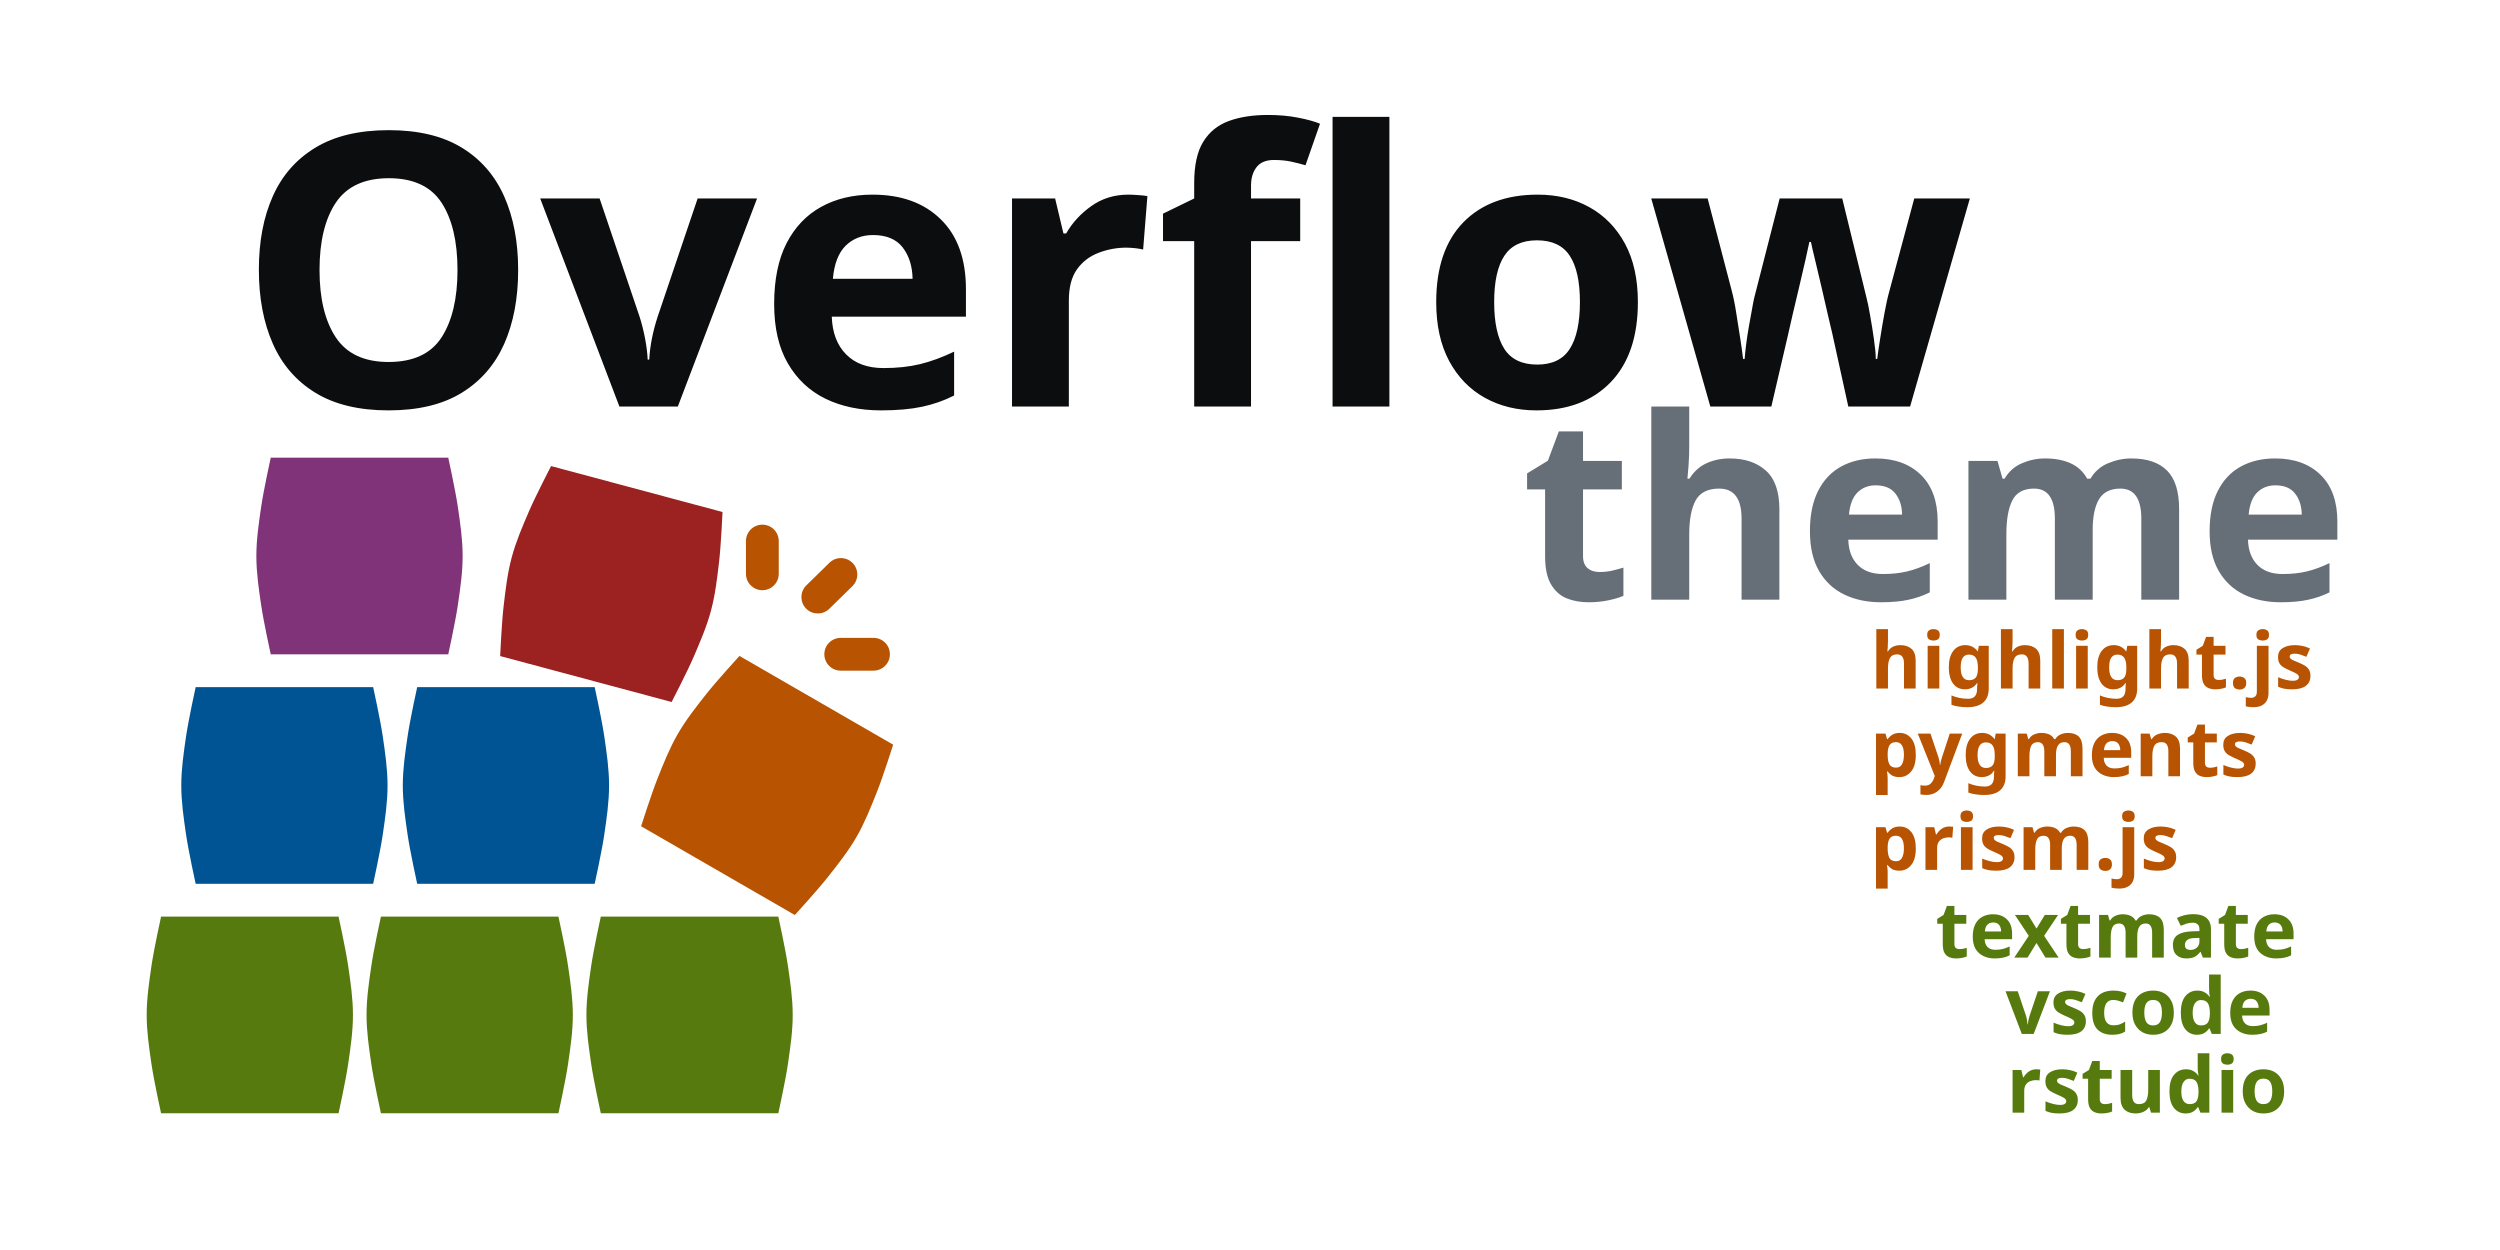
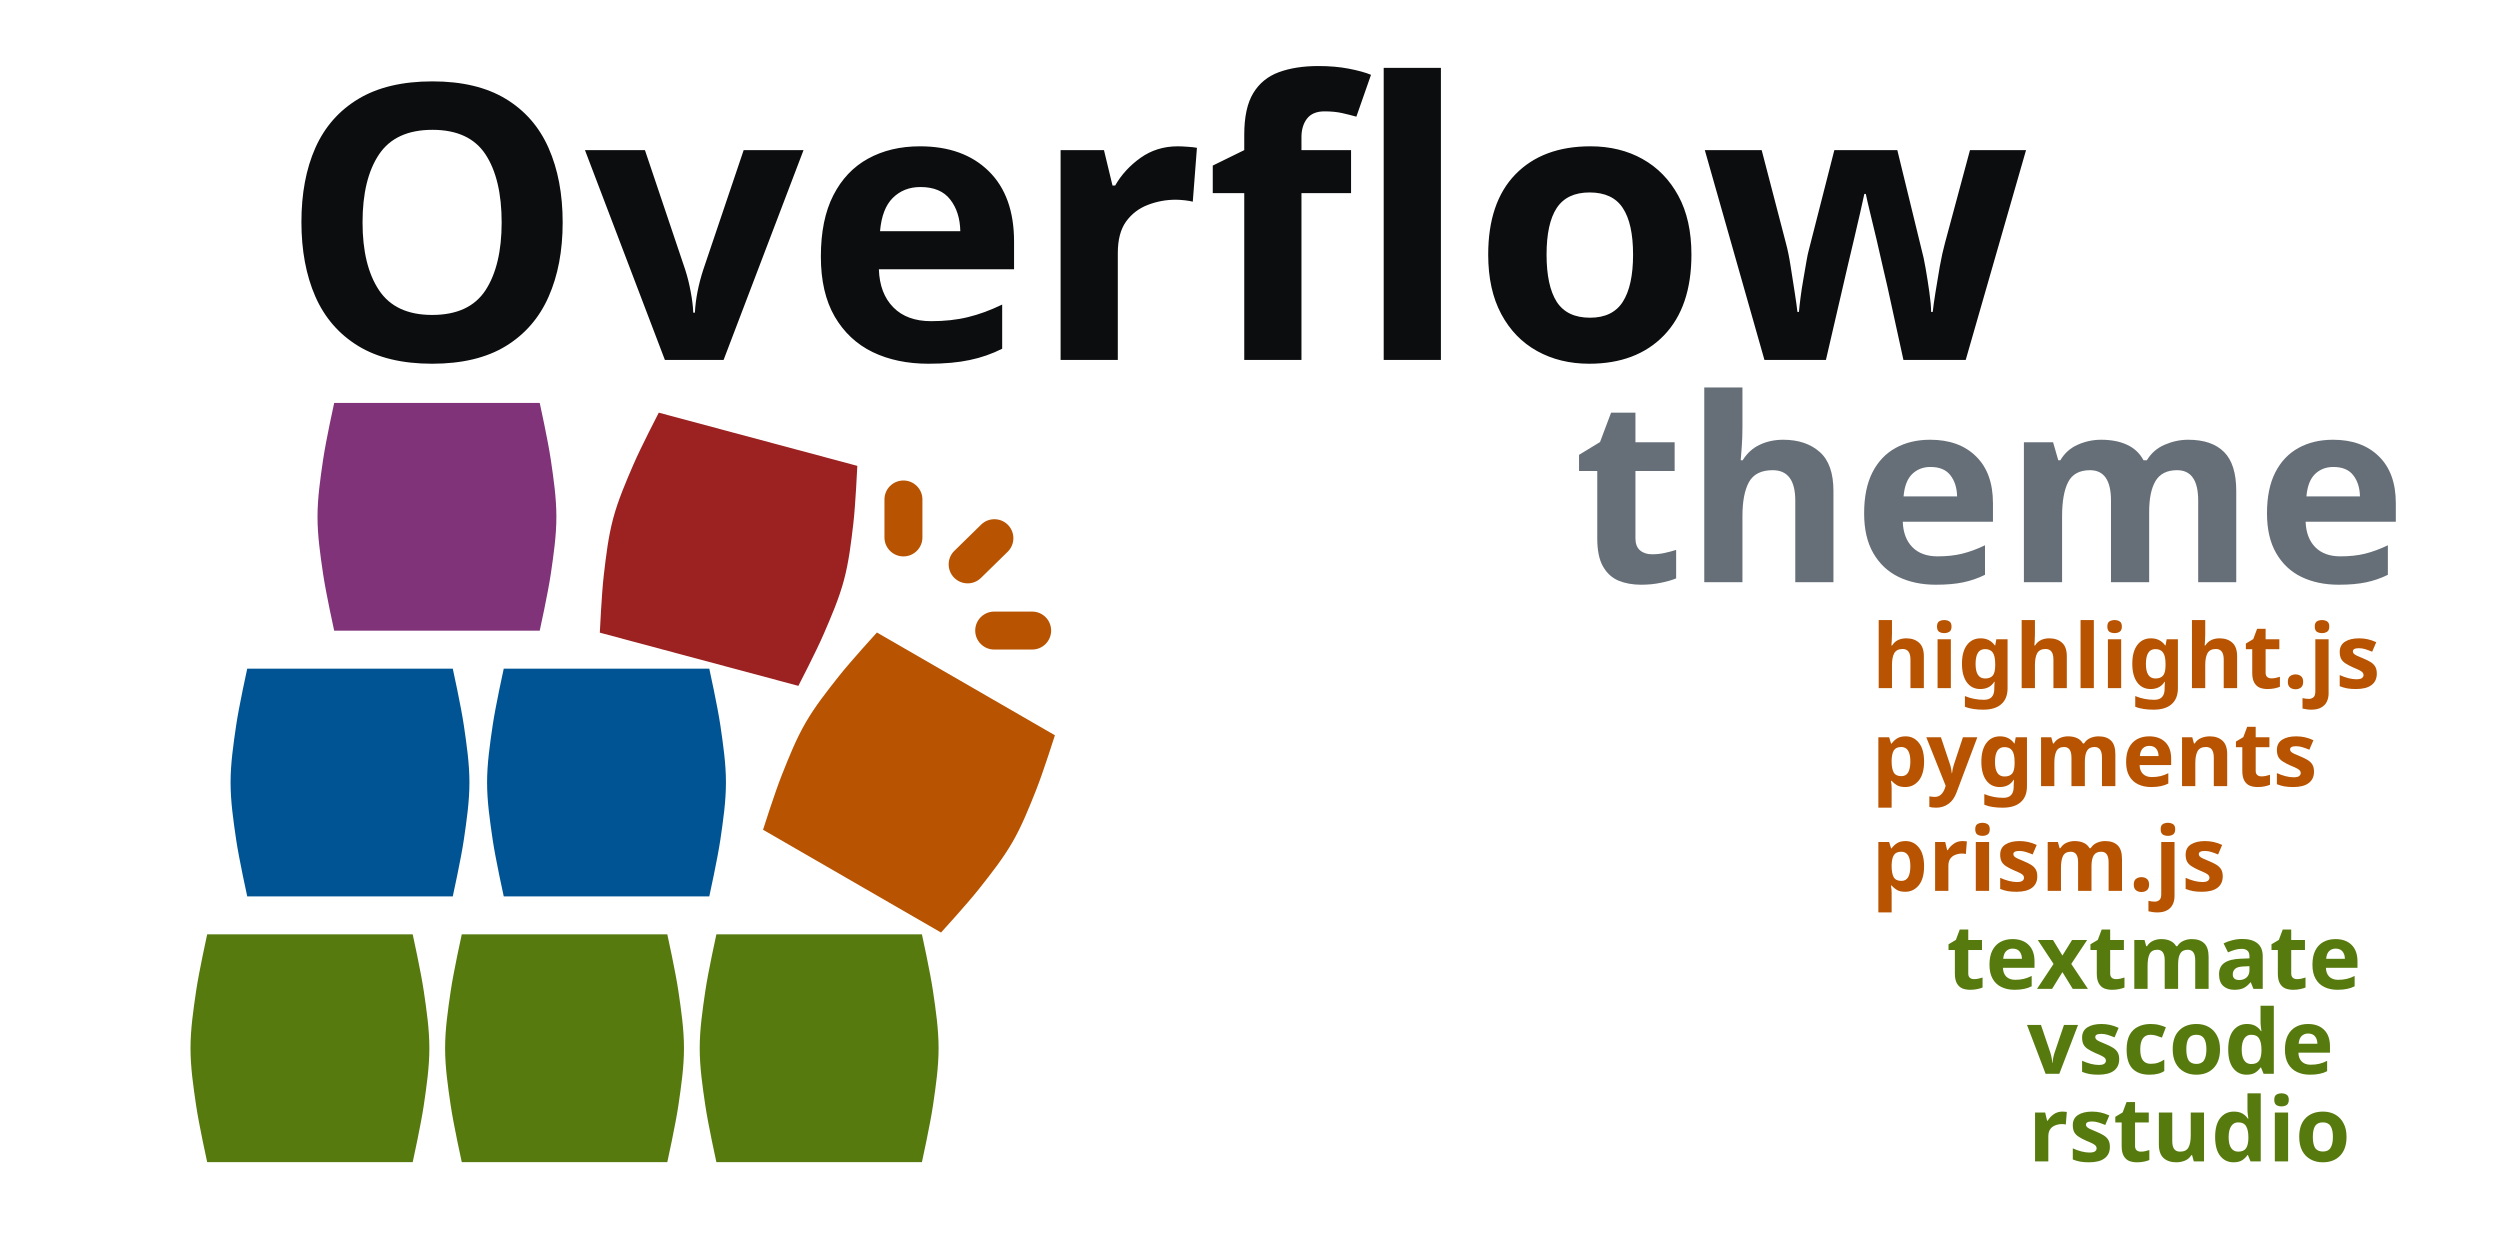
<svg xmlns="http://www.w3.org/2000/svg" xmlns:xlink="http://www.w3.org/1999/xlink" width="1280" height="640" viewBox="0 0 338.667 169.333" version="1.1" id="svg1" xml:space="preserve">
  <defs id="defs1">
    <rect x="103.29" y="112.404" width="838.472" height="261.263" id="rect2" />
    <linearGradient id="swatch299">
      <stop style="stop-color:#000000;stop-opacity:1;" offset="0" id="stop299" />
    </linearGradient>
    <linearGradient id="swatch298">
      <stop style="stop-color:#000000;stop-opacity:1;" offset="0" id="stop298" />
    </linearGradient>
    <linearGradient id="swatch297">
      <stop style="stop-color:#000000;stop-opacity:1;" offset="0" id="stop297" />
    </linearGradient>
    <linearGradient id="swatch296">
      <stop style="stop-color:#000000;stop-opacity:1;" offset="0" id="stop296" />
    </linearGradient>
    <linearGradient id="swatch295">
      <stop style="stop-color:#000000;stop-opacity:1;" offset="0" id="stop295" />
    </linearGradient>
    <linearGradient id="swatch294">
      <stop style="stop-color:#000000;stop-opacity:1;" offset="0" id="stop294" />
    </linearGradient>
    <linearGradient id="swatch10">
      <stop style="stop-color:#84fba2;stop-opacity:1;" offset="0" id="stop10" />
    </linearGradient>
    <linearGradient id="swatch9">
      <stop style="stop-color:#f36a66;stop-opacity:1;" offset="0" id="stop9" />
    </linearGradient>
    <linearGradient id="swatch8">
      <stop style="stop-color:#ffb793;stop-opacity:1;" offset="0" id="stop8" />
    </linearGradient>
    <linearGradient id="swatch7">
      <stop style="stop-color:#93b4ff;stop-opacity:1;" offset="0" id="stop7" />
    </linearGradient>
    <linearGradient id="swatch6">
      <stop style="stop-color:#ff8adb;stop-opacity:1;" offset="0" id="stop6" />
    </linearGradient>
    <linearGradient id="swatch5">
      <stop style="stop-color:#f3e4a2;stop-opacity:1;" offset="0" id="stop5" />
    </linearGradient>
    <linearGradient id="swatch3">
      <stop style="stop-color:#000000;stop-opacity:1;" offset="0" id="stop3" />
    </linearGradient>
    <linearGradient id="swatch11">
      <stop style="stop-color:#ff8adb;stop-opacity:1;" offset="0" id="stop11" />
    </linearGradient>
    <rect x="215.694" y="177.72" width="714.754" height="141.817" id="rect1" />
    <linearGradient xlink:href="#swatch11" id="linearGradient11" x1="42.781" y1="15.409" x2="297.555" y2="15.409" gradientUnits="userSpaceOnUse" />
    <linearGradient id="swatch136">
      <stop style="stop-color:#2b2836;stop-opacity:1;" offset="0" id="stop136" />
    </linearGradient>
    <linearGradient id="swatch135">
      <stop style="stop-color:#000000;stop-opacity:1;" offset="0" id="stop135" />
    </linearGradient>
    <linearGradient id="swatch129">
      <stop style="stop-color:#f3e4a2;stop-opacity:1;" offset="0" id="stop129" />
    </linearGradient>
    <linearGradient id="swatch86">
      <stop style="stop-color:#503f77;stop-opacity:0.988;" offset="0" id="stop86" />
    </linearGradient>
    <linearGradient id="swatch84">
      <stop style="stop-color:#655e7f;stop-opacity:0.988;" offset="0" id="stop84" />
    </linearGradient>
    <linearGradient id="swatch83">
      <stop style="stop-color:#e9eb6e;stop-opacity:1;" offset="0" id="stop83" />
    </linearGradient>
    <linearGradient id="swatch82">
      <stop style="stop-color:#84fba2;stop-opacity:1;" offset="0" id="stop82" />
    </linearGradient>
    <linearGradient id="swatch80">
      <stop style="stop-color:#674d98;stop-opacity:1;" offset="0" id="stop80" />
    </linearGradient>
    <linearGradient id="swatch78">
      <stop style="stop-color:#513e78;stop-opacity:0.996;" offset="0" id="stop78" />
    </linearGradient>
    <linearGradient id="swatch76">
      <stop style="stop-color:#93b4ff;stop-opacity:0.988;" offset="0" id="stop76" />
    </linearGradient>
    <clipPath clipPathUnits="userSpaceOnUse" id="clipPath14">
      <rect style="opacity:0.916;fill:#dce7fd;fill-opacity:1;stroke-width:1.083" id="rect15" width="1413.502" height="579.223" x="-195.505" y="106.721" />
    </clipPath>
    <linearGradient id="swatch82-1">
      <stop style="stop-color:#7b94a5;stop-opacity:1;" offset="0" id="stop82-5" />
    </linearGradient>
    <linearGradient id="swatch78-9">
      <stop style="stop-color:#655e7f;stop-opacity:0.996;" offset="0" id="stop78-6" />
    </linearGradient>
    <linearGradient id="swatch2">
      <stop style="stop-color:#655e7f;stop-opacity:1;" offset="0" id="stop2" />
    </linearGradient>
    <linearGradient id="swatch1">
      <stop style="stop-color:#2b2836;stop-opacity:1;" offset="0" id="stop1" />
    </linearGradient>
    <linearGradient xlink:href="#swatch3" id="linearGradient3" x1="13.8" y1="17.459" x2="324.866" y2="17.459" gradientUnits="userSpaceOnUse" />
    <linearGradient id="swatch42">
      <stop style="stop-color:#65f97f;stop-opacity:1;" offset="0" id="stop42" />
    </linearGradient>
    <linearGradient xlink:href="#swatch8" id="linearGradient293" gradientUnits="userSpaceOnUse" gradientTransform="translate(-135.7528,71.86871)" x1="285.221" y1="88.156" x2="324.866" y2="88.156" />
    <linearGradient xlink:href="#swatch294" id="linearGradient294" x1="107.048" y1="80.874" x2="231.619" y2="80.874" gradientUnits="userSpaceOnUse" />
    <linearGradient xlink:href="#swatch296" id="linearGradient296" x1="139.949" y1="138.925" x2="198.718" y2="138.925" gradientUnits="userSpaceOnUse" />
    <linearGradient xlink:href="#swatch297" id="linearGradient297" x1="135.178" y1="119.71" x2="203.488" y2="119.71" gradientUnits="userSpaceOnUse" />
    <linearGradient xlink:href="#swatch298" id="linearGradient298" x1="139.599" y1="158.141" x2="199.067" y2="158.141" gradientUnits="userSpaceOnUse" />
    <linearGradient xlink:href="#swatch299" id="linearGradient299" x1="123.899" y1="100.407" x2="214.768" y2="100.407" gradientUnits="userSpaceOnUse" />
    <linearGradient xlink:href="#swatch295" id="linearGradient300" gradientUnits="userSpaceOnUse" x1="42.079" y1="32.323" x2="296.587" y2="32.323" />
    <clipPath clipPathUnits="userSpaceOnUse" id="clipPath2">
      <g id="g3">
        <path id="path3" style="opacity:1;fill:#2b2836;stroke-width:0.265" class="powerclip" d="m -114.388,-1.146 h 228.69 V 170.48 h -228.69 z M -142.673,-24.516 v 233.099 H 2.7856608e-6 V -24.516 Z M 453.055,-1.146 H 224.365 V 170.48 H 453.055 Z M 481.339,-24.516 v 233.099 H 338.667 v -233.099 z" />
      </g>
    </clipPath>
    <clipPath clipPathUnits="userSpaceOnUse" id="clipPath3">
      <g id="g4">
        <path id="path4" style="opacity:1;fill:#2b2836;stroke-width:0.265" class="powerclip" d="m -114.388,-1.146 h 228.69 V 170.48 h -228.69 z M -142.673,-24.516 v 233.099 H 2.7856608e-6 V -24.516 Z M 453.055,-1.146 H 224.365 V 170.48 H 453.055 Z M 481.339,-24.516 v 233.099 H 338.667 v -233.099 z" />
      </g>
    </clipPath>
    <clipPath clipPathUnits="userSpaceOnUse" id="clipPath4">
      <g id="g5">
        <path id="path5" style="opacity:1;fill:#2b2836;stroke-width:0.265" class="powerclip" d="m -114.388,-1.146 h 228.69 V 170.48 h -228.69 z M -142.673,-24.516 v 233.099 H 2.7856608e-6 V -24.516 Z M 453.055,-1.146 H 224.365 V 170.48 H 453.055 Z M 481.339,-24.516 v 233.099 H 338.667 v -233.099 z" />
      </g>
    </clipPath>
    <clipPath clipPathUnits="userSpaceOnUse" id="clipPath5">
      <g id="g6">
        <path id="path6" style="opacity:1;fill:#2b2836;stroke-width:0.265" class="powerclip" d="m -114.388,-1.146 h 228.69 V 170.48 h -228.69 z M -142.673,-24.516 v 233.099 H 2.7856608e-6 V -24.516 Z M 453.055,-1.146 H 224.365 V 170.48 H 453.055 Z M 481.339,-24.516 v 233.099 H 338.667 v -233.099 z" />
      </g>
    </clipPath>
    <clipPath clipPathUnits="userSpaceOnUse" id="clipPath6">
      <g id="g7">
        <path id="path7" style="opacity:1;fill:#2b2836;stroke-width:0.265" class="powerclip" d="m -114.388,-1.146 h 228.69 V 170.48 h -228.69 z M -142.673,-24.516 v 233.099 H 2.7856608e-6 V -24.516 Z M 453.055,-1.146 H 224.365 V 170.48 H 453.055 Z M 481.339,-24.516 v 233.099 H 338.667 v -233.099 z" />
      </g>
    </clipPath>
    <clipPath clipPathUnits="userSpaceOnUse" id="clipPath7">
      <g id="g8">
        <path id="path8" style="opacity:1;fill:#2b2836;stroke-width:0.265" class="powerclip" d="m -114.388,-1.146 h 228.69 V 170.48 h -228.69 z M -142.673,-24.516 v 233.099 H 2.7856608e-6 V -24.516 Z M 453.055,-1.146 H 224.365 V 170.48 H 453.055 Z M 481.339,-24.516 v 233.099 H 338.667 v -233.099 z" />
      </g>
    </clipPath>
    <clipPath clipPathUnits="userSpaceOnUse" id="clipPath8">
      <g id="g10">
        <path id="path10" style="opacity:1;fill:#2b2836;stroke-width:0.265" class="powerclip" d="m -114.388,-1.146 h 228.69 V 170.48 h -228.69 z M -142.673,-24.516 v 233.099 H 2.7856608e-6 V -24.516 Z M 453.055,-1.146 H 224.365 V 170.48 H 453.055 Z M 481.339,-24.516 v 233.099 H 338.667 v -233.099 z" />
      </g>
    </clipPath>
    <clipPath clipPathUnits="userSpaceOnUse" id="clipPath10">
      <g id="g11">
        <path id="path11" style="opacity:1;fill:#2b2836;stroke-width:0.265" class="powerclip" d="m -114.388,-1.146 h 228.69 V 170.48 h -228.69 z M -142.673,-24.516 v 233.099 H 2.7856608e-6 V -24.516 Z M 453.055,-1.146 H 224.365 V 170.48 H 453.055 Z M 481.339,-24.516 v 233.099 H 338.667 v -233.099 z" />
      </g>
    </clipPath>
    <clipPath clipPathUnits="userSpaceOnUse" id="clipPath11">
      <g id="g12">
        <path id="path12" style="opacity:1;fill:#2b2836;stroke-width:0.265" class="powerclip" d="m -114.388,-1.146 h 228.69 V 170.48 h -228.69 z M -142.673,-24.516 v 233.099 H 2.7856608e-6 V -24.516 Z M 453.055,-1.146 H 224.365 V 170.48 H 453.055 Z M 481.339,-24.516 v 233.099 H 338.667 v -233.099 z" />
      </g>
    </clipPath>
    <clipPath clipPathUnits="userSpaceOnUse" id="clipPath33">
      <path id="path34" style="display:block;opacity:0.5;fill:#2b2836;stroke:#000000;stroke-width:0" d="M 600.188,-266.208 H 1323.988 V 1265.67 H 600.188 Z" />
    </clipPath>
    <clipPath clipPathUnits="userSpaceOnUse" id="clipPath31">
      <rect style="fill:#f36a66;fill-rule:nonzero;stroke:#000000;stroke-width:0" id="rect32" width="241.123" height="132.229" x="489.318" y="248.194" ry="2.875" />
    </clipPath>
    <clipPath clipPathUnits="userSpaceOnUse" id="clipPath20">
      <rect style="fill:#f36a66;stroke:#000000;stroke-width:0" id="rect20" width="738.501" height="1012.885" x="-138.501" y="-43.119" />
    </clipPath>
    <clipPath clipPathUnits="userSpaceOnUse" id="clipPath21">
      <rect style="display:inline;fill:#f36a66;stroke:#000000;stroke-width:0" id="rect21" width="738.501" height="1012.885" x="600" y="-43.119" />
    </clipPath>
    <clipPath clipPathUnits="userSpaceOnUse" id="clipPath31-8">
      <rect style="fill:#f36a66;fill-rule:nonzero;stroke:#000000;stroke-width:0" id="rect32-2" width="241.123" height="132.229" x="489.318" y="248.194" ry="2.875" />
    </clipPath>
    <clipPath clipPathUnits="userSpaceOnUse" id="clipPath18">
      <rect style="fill:#84fba2;stroke:#325b66;stroke-width:0" id="rect19" width="960.839" height="1315.055" x="600" y="-300.98" />
    </clipPath>
    <clipPath clipPathUnits="userSpaceOnUse" id="clipPath22">
      <rect style="fill:#84fba2;stroke:#325b66;stroke-width:0" id="rect23" width="631.928" height="1176.292" x="-31.928" y="-171.596" />
    </clipPath>
    <clipPath clipPathUnits="userSpaceOnUse" id="clipPath31-3">
      <rect style="fill:#f36a66;fill-rule:nonzero;stroke:#000000;stroke-width:0" id="rect32-3" width="241.123" height="132.229" x="489.318" y="248.194" ry="2.875" />
    </clipPath>
    <clipPath clipPathUnits="userSpaceOnUse" id="clipPath29">
      <rect style="fill:#ffb793;stroke:#655e7f;stroke-width:2.54;stroke-linecap:round;stroke-linejoin:round;paint-order:markers fill stroke" id="rect29" width="637.46" height="1115.349" x="-38.73" y="-211.249" />
    </clipPath>
    <clipPath clipPathUnits="userSpaceOnUse" id="clipPath30">
      <rect style="display:inline;fill:#ffb793;stroke:#655e7f;stroke-width:2.54;stroke-linecap:round;stroke-linejoin:round;paint-order:markers fill stroke" id="rect30" width="637.46" height="1115.349" x="601.27" y="-211.249" />
    </clipPath>
    <marker markerWidth="2" markerHeight="4" refX="1" refY="2" orient="auto" id="marker2" viewBox="0 0 2 4" preserveAspectRatio="xMidYMid">
      <path d="M 2,3 V 1 A 1,1 0 0 0 0,1 v 2 a 1,1 0 0 0 2,0 z" id="path2" style="fill:#bd93f9" />
    </marker>
  </defs>
-   <g id="g14" transform="translate(0,-2.645832)">
-     <g id="g1" transform="matrix(0.9757149,0,0,0.9757149,23.3017,10.84035)">
-       <text xml:space="preserve" style="font-style:normal;font-variant:normal;font-weight:900;font-stretch:normal;font-size:52.917px;line-height:200%;font-family:Barlow;-inkscape-font-specification:'Barlow Heavy';letter-spacing:0px;fill:#0c0d0e;stroke-width:0.265;stroke-linecap:round;stroke-linejoin:round;paint-order:markers fill stroke" x="8.996" y="48.048" id="text3">
-         <tspan id="tspan3" style="font-style:normal;font-variant:normal;font-weight:900;font-stretch:normal;font-size:52.917px;font-family:Barlow;-inkscape-font-specification:'Barlow Heavy';fill:#0c0d0e;stroke-width:0.265" x="8.996" y="48.048">Overflow</tspan>
-       </text>
-       <text xml:space="preserve" style="font-style:normal;font-variant:normal;font-weight:900;font-stretch:normal;font-size:35.278px;line-height:200%;font-family:Barlow;-inkscape-font-specification:'Barlow Heavy';letter-spacing:0px;fill:#666f78;stroke-width:0.265;stroke-linecap:round;stroke-linejoin:round;paint-order:markers fill stroke" x="187.326" y="74.859" id="text1">
-         <tspan id="tspan1" style="font-style:normal;font-variant:normal;font-weight:900;font-stretch:normal;font-size:35.278px;font-family:Barlow;-inkscape-font-specification:'Barlow Heavy';fill:#666f78;stroke-width:0.265" x="187.326" y="74.859">theme</tspan>
-       </text>
+   <text xml:space="preserve" style="font-style:normal;font-variant:normal;font-weight:900;font-stretch:normal;font-size:52.044px;line-height:200%;font-family:Barlow;-inkscape-font-specification:'Barlow Heavy';letter-spacing:0px;fill:#0c0d0e;stroke-width:0.254;stroke-linecap:round;stroke-linejoin:round;paint-order:markers fill stroke" x="37.815" y="48.754" id="text3">
+     <tspan id="tspan3" style="font-style:normal;font-variant:normal;font-weight:900;font-stretch:normal;font-size:52.044px;font-family:Barlow;-inkscape-font-specification:'Barlow Heavy';fill:#0c0d0e;stroke-width:0.254" x="37.815" y="48.754">Overflow</tspan>
+   </text>
+   <text xml:space="preserve" style="font-style:normal;font-variant:normal;font-weight:900;font-stretch:normal;font-size:34.696px;line-height:200%;font-family:Barlow;-inkscape-font-specification:'Barlow Heavy';letter-spacing:0px;fill:#666f78;stroke-width:0.254;stroke-linecap:round;stroke-linejoin:round;paint-order:markers fill stroke" x="213.108" y="78.87" id="text1">
+     <tspan id="tspan1" style="font-style:normal;font-variant:normal;font-weight:900;font-stretch:normal;font-size:34.696px;font-family:Barlow;-inkscape-font-specification:'Barlow Heavy';fill:#666f78;stroke-width:0.254" x="213.108" y="78.87">theme</tspan>
+   </text>
+   <g id="g2" transform="matrix(0.2628251,0,0,0.2628251,17.65929,46.43489)">
+     <g id="g7-7" transform="matrix(9.782609,0,0,9.782609,16.75818,21.21739)" style="fill:#567a0d">
+       <path id="path13" style="display:inline;fill:#567a0d" d="m 2.334,29 c 0,0 -0.438,1.992 -0.585,3 -0.145,0.994 -0.293,1.995 -0.293,3 0,1.005 0.147,2.006 0.293,3 0.147,1.008 0.585,3 0.585,3 H 13.163 c 0,0 0.438,-1.992 0.585,-3 0.145,-0.994 0.293,-1.995 0.293,-3 0,-1.005 -0.147,-2.006 -0.293,-3 -0.147,-1.008 -0.585,-3 -0.585,-3 z" />
+       <path id="path14" style="display:inline;fill:#567a0d" d="m 15.748,29 c 0,0 -0.438,1.992 -0.585,3 -0.145,0.994 -0.293,1.995 -0.293,3 0,1.005 0.147,2.006 0.293,3 0.147,1.008 0.585,3 0.585,3 h 10.83 c 0,0 0.438,-1.992 0.585,-3 0.145,-0.994 0.293,-1.995 0.293,-3 0,-1.005 -0.147,-2.006 -0.293,-3 -0.147,-1.008 -0.585,-3 -0.585,-3 z" />
+       <path id="path15" style="display:inline;fill:#567a0d" d="m 29.163,29 c 0,0 -0.438,1.992 -0.585,3 -0.145,0.994 -0.293,1.995 -0.293,3 0,1.005 0.147,2.006 0.293,3 0.147,1.008 0.585,3 0.585,3 h 10.83 c 0,0 0.438,-1.992 0.585,-3 0.145,-0.994 0.293,-1.995 0.293,-3 0,-1.005 -0.147,-2.006 -0.293,-3 -0.147,-1.008 -0.585,-3 -0.585,-3 z" />
    </g>
-     <g id="g2" transform="matrix(0.2269708,0,0,0.2269708,12.83359,57.60758)">
-       <g id="g7-7" transform="matrix(9.782609,0,0,9.782609,16.75818,21.21739)" style="fill:#567a0d">
-         <path id="path13" style="display:inline;fill:#567a0d" d="m 2.334,29 c 0,0 -0.438,1.992 -0.585,3 -0.145,0.994 -0.293,1.995 -0.293,3 0,1.005 0.147,2.006 0.293,3 0.147,1.008 0.585,3 0.585,3 H 13.163 c 0,0 0.438,-1.992 0.585,-3 0.145,-0.994 0.293,-1.995 0.293,-3 0,-1.005 -0.147,-2.006 -0.293,-3 -0.147,-1.008 -0.585,-3 -0.585,-3 z" />
-         <path id="path14" style="display:inline;fill:#567a0d" d="m 15.748,29 c 0,0 -0.438,1.992 -0.585,3 -0.145,0.994 -0.293,1.995 -0.293,3 0,1.005 0.147,2.006 0.293,3 0.147,1.008 0.585,3 0.585,3 h 10.83 c 0,0 0.438,-1.992 0.585,-3 0.145,-0.994 0.293,-1.995 0.293,-3 0,-1.005 -0.147,-2.006 -0.293,-3 -0.147,-1.008 -0.585,-3 -0.585,-3 z" />
-         <path id="path15" style="display:inline;fill:#567a0d" d="m 29.163,29 c 0,0 -0.438,1.992 -0.585,3 -0.145,0.994 -0.293,1.995 -0.293,3 0,1.005 0.147,2.006 0.293,3 0.147,1.008 0.585,3 0.585,3 h 10.83 c 0,0 0.438,-1.992 0.585,-3 0.145,-0.994 0.293,-1.995 0.293,-3 0,-1.005 -0.147,-2.006 -0.293,-3 -0.147,-1.008 -0.585,-3 -0.585,-3 z" />
-       </g>
-       <path id="path16" style="display:inline;fill:#015493;stroke-width:9.783" d="m 60.238,167.957 c 0,0 -4.285,19.485 -5.725,29.348 -1.42,9.726 -2.862,19.519 -2.862,29.348 0,9.829 1.443,19.622 2.862,29.348 1.44,9.862 5.725,29.348 5.725,29.348 H 166.18 c 0,0 4.285,-19.485 5.725,-29.348 1.42,-9.726 2.862,-19.519 2.862,-29.348 0,-9.829 -1.443,-19.622 -2.862,-29.348 -1.44,-9.862 -5.725,-29.348 -5.725,-29.348 z" />
-       <path id="path17" style="display:inline;fill:#015493;stroke-width:9.783" d="m 192.452,167.957 c 0,0 -4.285,19.485 -5.725,29.348 -1.42,9.726 -2.862,19.519 -2.862,29.348 0,9.829 1.443,19.622 2.862,29.348 1.44,9.862 5.725,29.348 5.725,29.348 H 298.394 c 0,0 4.285,-19.485 5.725,-29.348 1.42,-9.726 2.862,-19.519 2.862,-29.348 0,-9.829 -1.443,-19.622 -2.862,-29.348 -1.44,-9.862 -5.725,-29.348 -5.725,-29.348 z" />
-       <g id="g21" transform="matrix(9.782609,0,0,9.782609,89.54628,-252.6957)" style="display:inline;fill:#803378">
-         <path id="path19" style="display:inline;fill:#803378" d="m 1.585,29 c 0,0 -0.438,1.992 -0.585,3 -0.145,0.994 -0.293,1.995 -0.293,3 0,1.005 0.147,2.006 0.293,3 0.147,1.008 0.585,3 0.585,3 h 10.83 c 0,0 0.438,-1.992 0.585,-3 0.145,-0.994 0.293,-1.995 0.293,-3 0,-1.005 -0.147,-2.006 -0.293,-3 -0.147,-1.008 -0.585,-3 -0.585,-3 z" />
-       </g>
-       <path id="path20" style="display:inline;fill:#9c2121;stroke-width:9.783" d="m 272.36,36.021 c 0,0 -9.182,17.712 -13.125,26.866 -3.888,9.027 -7.817,18.113 -10.361,27.607 -2.544,9.494 -3.685,19.327 -4.831,29.089 -1.162,9.899 -2.066,29.829 -2.066,29.829 l 102.332,27.42 c 0,0 9.182,-17.712 13.125,-26.866 3.888,-9.027 7.817,-18.113 10.361,-27.607 2.544,-9.494 3.685,-19.327 4.831,-29.089 1.162,-9.899 2.066,-29.829 2.066,-29.829 z" />
-       <path id="path18" style="display:inline;fill:#b75301;stroke-width:9.783" d="m 384.792,149.335 c 0,0 -13.454,14.732 -19.632,22.554 -6.092,7.713 -12.238,15.473 -17.153,23.985 -4.915,8.512 -8.561,17.714 -12.195,26.847 -3.685,9.261 -9.716,28.278 -9.716,28.278 l 91.748,52.971 c 0,0 13.454,-14.732 19.632,-22.554 6.092,-7.713 12.238,-15.473 17.153,-23.985 4.915,-8.512 8.561,-17.714 12.195,-26.847 3.685,-9.261 9.716,-28.278 9.716,-28.278 z" />
-       <g id="path1" style="display:inline;fill:#b75301" transform="matrix(9.782609,0,0,9.782609,45.71306,21.21739)">
-         <path d="M 40.132,10.231 41.561,8.832 A 1,1 0 0 0 40.162,7.403 l -1.429,1.399 a 1,1 0 0 0 1.399,1.429 z" id="path7-3" style="color:#000000;fill:#b75301;-inkscape-stroke:none" />
-         <path d="m 37.059,8.087 v -2 a 1,1 0 0 0 -2,0 v 2 a 1,1 0 0 0 2,0 z" id="path6-5" style="color:#000000;fill:#b75301;-inkscape-stroke:none" />
-         <path d="m 40.841,13.994 h 2 a 1,1 0 0 0 0,-2 h -2 a 1,1 0 0 0 0,2 z" id="path3-6" style="color:#000000;fill:#b75301;-inkscape-stroke:none" />
-       </g>
+     <path id="path16" style="display:inline;fill:#015493;stroke-width:9.783" d="m 60.238,167.957 c 0,0 -4.285,19.485 -5.725,29.348 -1.42,9.726 -2.862,19.519 -2.862,29.348 0,9.829 1.443,19.622 2.862,29.348 1.44,9.862 5.725,29.348 5.725,29.348 H 166.18 c 0,0 4.285,-19.485 5.725,-29.348 1.42,-9.726 2.862,-19.519 2.862,-29.348 0,-9.829 -1.443,-19.622 -2.862,-29.348 -1.44,-9.862 -5.725,-29.348 -5.725,-29.348 z" />
+     <path id="path17" style="display:inline;fill:#015493;stroke-width:9.783" d="m 192.452,167.957 c 0,0 -4.285,19.485 -5.725,29.348 -1.42,9.726 -2.862,19.519 -2.862,29.348 0,9.829 1.443,19.622 2.862,29.348 1.44,9.862 5.725,29.348 5.725,29.348 H 298.394 c 0,0 4.285,-19.485 5.725,-29.348 1.42,-9.726 2.862,-19.519 2.862,-29.348 0,-9.829 -1.443,-19.622 -2.862,-29.348 -1.44,-9.862 -5.725,-29.348 -5.725,-29.348 z" />
+     <g id="g21" transform="matrix(9.782609,0,0,9.782609,89.54628,-252.6957)" style="display:inline;fill:#803378">
+       <path id="path19" style="display:inline;fill:#803378" d="m 1.585,29 c 0,0 -0.438,1.992 -0.585,3 -0.145,0.994 -0.293,1.995 -0.293,3 0,1.005 0.147,2.006 0.293,3 0.147,1.008 0.585,3 0.585,3 h 10.83 c 0,0 0.438,-1.992 0.585,-3 0.145,-0.994 0.293,-1.995 0.293,-3 0,-1.005 -0.147,-2.006 -0.293,-3 -0.147,-1.008 -0.585,-3 -0.585,-3 z" />
    </g>
-     <g id="g13" transform="translate(0,-2.181876)" style="fill:#b75301">
-       <text xml:space="preserve" style="font-style:normal;font-variant:normal;font-weight:bold;font-stretch:normal;font-size:10.583px;line-height:200%;font-family:Barlow;-inkscape-font-specification:'Barlow Bold';letter-spacing:0px;fill:#b75301;stroke-width:0.265;stroke-linecap:round;stroke-linejoin:round;paint-order:markers fill stroke" x="253.308" y="109.988" id="text2">
-         <tspan style="font-style:normal;font-variant:normal;font-weight:bold;font-stretch:normal;font-size:10.583px;font-family:Barlow;-inkscape-font-specification:'Barlow Bold';fill:#b75301;stroke-width:0.265" x="253.308" y="109.988" id="tspan5">pygments</tspan>
-       </text>
-       <text xml:space="preserve" style="font-style:normal;font-variant:normal;font-weight:bold;font-stretch:normal;font-size:10.583px;line-height:200%;font-family:Barlow;-inkscape-font-specification:'Barlow Bold';letter-spacing:0px;fill:#b75301;stroke-width:0.265;stroke-linecap:round;stroke-linejoin:round;paint-order:markers fill stroke" x="253.35" y="98.1" id="text6">
-         <tspan style="font-style:normal;font-variant:normal;font-weight:bold;font-stretch:normal;font-size:10.583px;font-family:Barlow;-inkscape-font-specification:'Barlow Bold';fill:#b75301;stroke-width:0.265" x="253.35" y="98.1" id="tspan6">highlight.js</tspan>
-       </text>
-       <text xml:space="preserve" style="font-style:normal;font-variant:normal;font-weight:bold;font-stretch:normal;font-size:10.583px;line-height:200%;font-family:Barlow;-inkscape-font-specification:'Barlow Bold';letter-spacing:0px;fill:#b75301;stroke-width:0.265;stroke-linecap:round;stroke-linejoin:round;paint-order:markers fill stroke" x="253.308" y="122.668" id="text8">
-         <tspan style="font-style:normal;font-variant:normal;font-weight:bold;font-stretch:normal;font-size:10.583px;font-family:Barlow;-inkscape-font-specification:'Barlow Bold';fill:#b75301;stroke-width:0.265" x="253.308" y="122.668" id="tspan8">prism.js</tspan>
-       </text>
+     <path id="path20" style="display:inline;fill:#9c2121;stroke-width:9.783" d="m 272.36,36.021 c 0,0 -9.182,17.712 -13.125,26.866 -3.888,9.027 -7.817,18.113 -10.361,27.607 -2.544,9.494 -3.685,19.327 -4.831,29.089 -1.162,9.899 -2.066,29.829 -2.066,29.829 l 102.332,27.42 c 0,0 9.182,-17.712 13.125,-26.866 3.888,-9.027 7.817,-18.113 10.361,-27.607 2.544,-9.494 3.685,-19.327 4.831,-29.089 1.162,-9.899 2.066,-29.829 2.066,-29.829 z" />
+     <path id="path18" style="display:inline;fill:#b75301;stroke-width:9.783" d="m 384.792,149.335 c 0,0 -13.454,14.732 -19.632,22.554 -6.092,7.713 -12.238,15.473 -17.153,23.985 -4.915,8.512 -8.561,17.714 -12.195,26.847 -3.685,9.261 -9.716,28.278 -9.716,28.278 l 91.748,52.971 c 0,0 13.454,-14.732 19.632,-22.554 6.092,-7.713 12.238,-15.473 17.153,-23.985 4.915,-8.512 8.561,-17.714 12.195,-26.847 3.685,-9.261 9.716,-28.278 9.716,-28.278 z" />
+     <g id="path1" style="display:inline;fill:#b75301" transform="matrix(9.782609,0,0,9.782609,45.71306,21.21739)">
+       <path d="M 40.132,10.231 41.561,8.832 A 1,1 0 0 0 40.162,7.403 l -1.429,1.399 a 1,1 0 0 0 1.399,1.429 z" id="path7-3" style="color:#000000;fill:#b75301;-inkscape-stroke:none" />
+       <path d="m 37.059,8.087 v -2 a 1,1 0 0 0 -2,0 v 2 a 1,1 0 0 0 2,0 z" id="path6-5" style="color:#000000;fill:#b75301;-inkscape-stroke:none" />
+       <path d="m 40.841,13.994 h 2 a 1,1 0 0 0 0,-2 h -2 a 1,1 0 0 0 0,2 z" id="path3-6" style="color:#000000;fill:#b75301;-inkscape-stroke:none" />
    </g>
  </g>
-   <g id="g15" transform="translate(18.45727,-4.827709)" style="fill:#567a0d">
-     <text xml:space="preserve" style="font-style:normal;font-variant:normal;font-weight:bold;font-stretch:normal;font-size:10.583px;line-height:200%;font-family:Barlow;-inkscape-font-specification:'Barlow Bold';letter-spacing:0px;fill:#567a0d;stroke-width:0.265;stroke-linecap:round;stroke-linejoin:round;paint-order:markers fill stroke" x="243.724" y="134.556" id="text11">
-       <tspan style="font-style:normal;font-variant:normal;font-weight:bold;font-stretch:normal;font-size:10.583px;font-family:Barlow;-inkscape-font-specification:'Barlow Bold';fill:#567a0d;stroke-width:0.265" x="243.724" y="134.556" id="tspan11">textmate</tspan>
-     </text>
-     <text xml:space="preserve" style="font-style:normal;font-variant:normal;font-weight:bold;font-stretch:normal;font-size:10.583px;line-height:200%;font-family:Barlow;-inkscape-font-specification:'Barlow Bold';letter-spacing:0px;fill:#567a0d;stroke-width:0.265;stroke-linecap:round;stroke-linejoin:round;paint-order:markers fill stroke" x="253.228" y="144.897" id="text13">
-       <tspan style="font-style:normal;font-variant:normal;font-weight:bold;font-stretch:normal;font-size:10.583px;font-family:Barlow;-inkscape-font-specification:'Barlow Bold';fill:#567a0d;stroke-width:0.265" x="253.228" y="144.897" id="tspan13">vscode</tspan>
-     </text>
-     <text xml:space="preserve" style="font-style:normal;font-variant:normal;font-weight:bold;font-stretch:normal;font-size:10.583px;line-height:200%;font-family:Barlow;-inkscape-font-specification:'Barlow Bold';letter-spacing:0px;fill:#567a0d;stroke-width:0.265;stroke-linecap:round;stroke-linejoin:round;paint-order:markers fill stroke" x="253.35" y="155.556" id="text14">
-       <tspan style="font-style:normal;font-variant:normal;font-weight:bold;font-stretch:normal;font-size:10.583px;font-family:Barlow;-inkscape-font-specification:'Barlow Bold';fill:#567a0d;stroke-width:0.265" x="253.35" y="155.556" id="tspan14">rstudio</tspan>
+   <g id="g1" transform="matrix(0.9835113,0,0,0.9835113,6.264814,-0.7303834)">
+     <text xml:space="preserve" style="font-style:normal;font-variant:normal;font-weight:bold;font-stretch:normal;font-size:12.347px;line-height:200%;font-family:Barlow;-inkscape-font-specification:'Barlow Bold';letter-spacing:0px;fill:#b75301;stroke-width:0.265;stroke-linecap:round;stroke-linejoin:round;paint-order:markers fill stroke" x="251.382" y="109.023" id="text2">
+       <tspan style="font-style:normal;font-variant:normal;font-weight:bold;font-stretch:normal;font-size:12.347px;font-family:Barlow;-inkscape-font-specification:'Barlow Bold';fill:#b75301;stroke-width:0.265" x="251.382" y="109.023" id="tspan5">pygments</tspan>
+     </text>
+     <text xml:space="preserve" style="font-style:normal;font-variant:normal;font-weight:bold;font-stretch:normal;font-size:12.347px;line-height:200%;font-family:Barlow;-inkscape-font-specification:'Barlow Bold';letter-spacing:0px;fill:#b75301;stroke-width:0.265;stroke-linecap:round;stroke-linejoin:round;paint-order:markers fill stroke" x="251.431" y="95.522" id="text6">
+       <tspan style="font-style:normal;font-variant:normal;font-weight:bold;font-stretch:normal;font-size:12.347px;font-family:Barlow;-inkscape-font-specification:'Barlow Bold';fill:#b75301;stroke-width:0.265" x="251.431" y="95.522" id="tspan6">highlight.js</tspan>
+     </text>
+     <text xml:space="preserve" style="font-style:normal;font-variant:normal;font-weight:bold;font-stretch:normal;font-size:12.347px;line-height:200%;font-family:Barlow;-inkscape-font-specification:'Barlow Bold';letter-spacing:0px;fill:#b75301;stroke-width:0.265;stroke-linecap:round;stroke-linejoin:round;paint-order:markers fill stroke" x="251.382" y="123.447" id="text8">
+       <tspan style="font-style:normal;font-variant:normal;font-weight:bold;font-stretch:normal;font-size:12.347px;font-family:Barlow;-inkscape-font-specification:'Barlow Bold';fill:#b75301;stroke-width:0.265" x="251.382" y="123.447" id="tspan8">prism.js</tspan>
+     </text>
+   </g>
+   <g id="g9" transform="matrix(0.9835113,0,0,0.9835113,6.264814,-0.7303834)">
+     <text xml:space="preserve" style="font-style:normal;font-variant:normal;font-weight:bold;font-stretch:normal;font-size:12.347px;line-height:200%;font-family:Barlow;-inkscape-font-specification:'Barlow Bold';letter-spacing:0px;fill:#567a0d;stroke-width:0.265;stroke-linecap:round;stroke-linejoin:round;paint-order:markers fill stroke" x="272.965" y="160.71" id="text14">
+       <tspan style="font-style:normal;font-variant:normal;font-weight:bold;font-stretch:normal;font-size:12.347px;font-family:Barlow;-inkscape-font-specification:'Barlow Bold';fill:#567a0d;stroke-width:0.265" x="272.965" y="160.71" id="tspan14">rstudio</tspan>
+     </text>
+     <text xml:space="preserve" style="font-style:normal;font-variant:normal;font-weight:bold;font-stretch:normal;font-size:12.347px;line-height:200%;font-family:Barlow;-inkscape-font-specification:'Barlow Bold';letter-spacing:0px;fill:#567a0d;stroke-width:0.265;stroke-linecap:round;stroke-linejoin:round;paint-order:markers fill stroke" x="261.735" y="136.948" id="text11">
+       <tspan style="font-style:normal;font-variant:normal;font-weight:bold;font-stretch:normal;font-size:12.347px;font-family:Barlow;-inkscape-font-specification:'Barlow Bold';fill:#567a0d;stroke-width:0.265" x="261.735" y="136.948" id="tspan11">textmate</tspan>
+     </text>
+     <text xml:space="preserve" style="font-style:normal;font-variant:normal;font-weight:bold;font-stretch:normal;font-size:12.347px;line-height:200%;font-family:Barlow;-inkscape-font-specification:'Barlow Bold';letter-spacing:0px;fill:#567a0d;stroke-width:0.265;stroke-linecap:round;stroke-linejoin:round;paint-order:markers fill stroke" x="272.823" y="148.644" id="text13">
+       <tspan style="font-style:normal;font-variant:normal;font-weight:bold;font-stretch:normal;font-size:12.347px;font-family:Barlow;-inkscape-font-specification:'Barlow Bold';fill:#567a0d;stroke-width:0.265" x="272.823" y="148.644" id="tspan13">vscode</tspan>
    </text>
  </g>
</svg>
